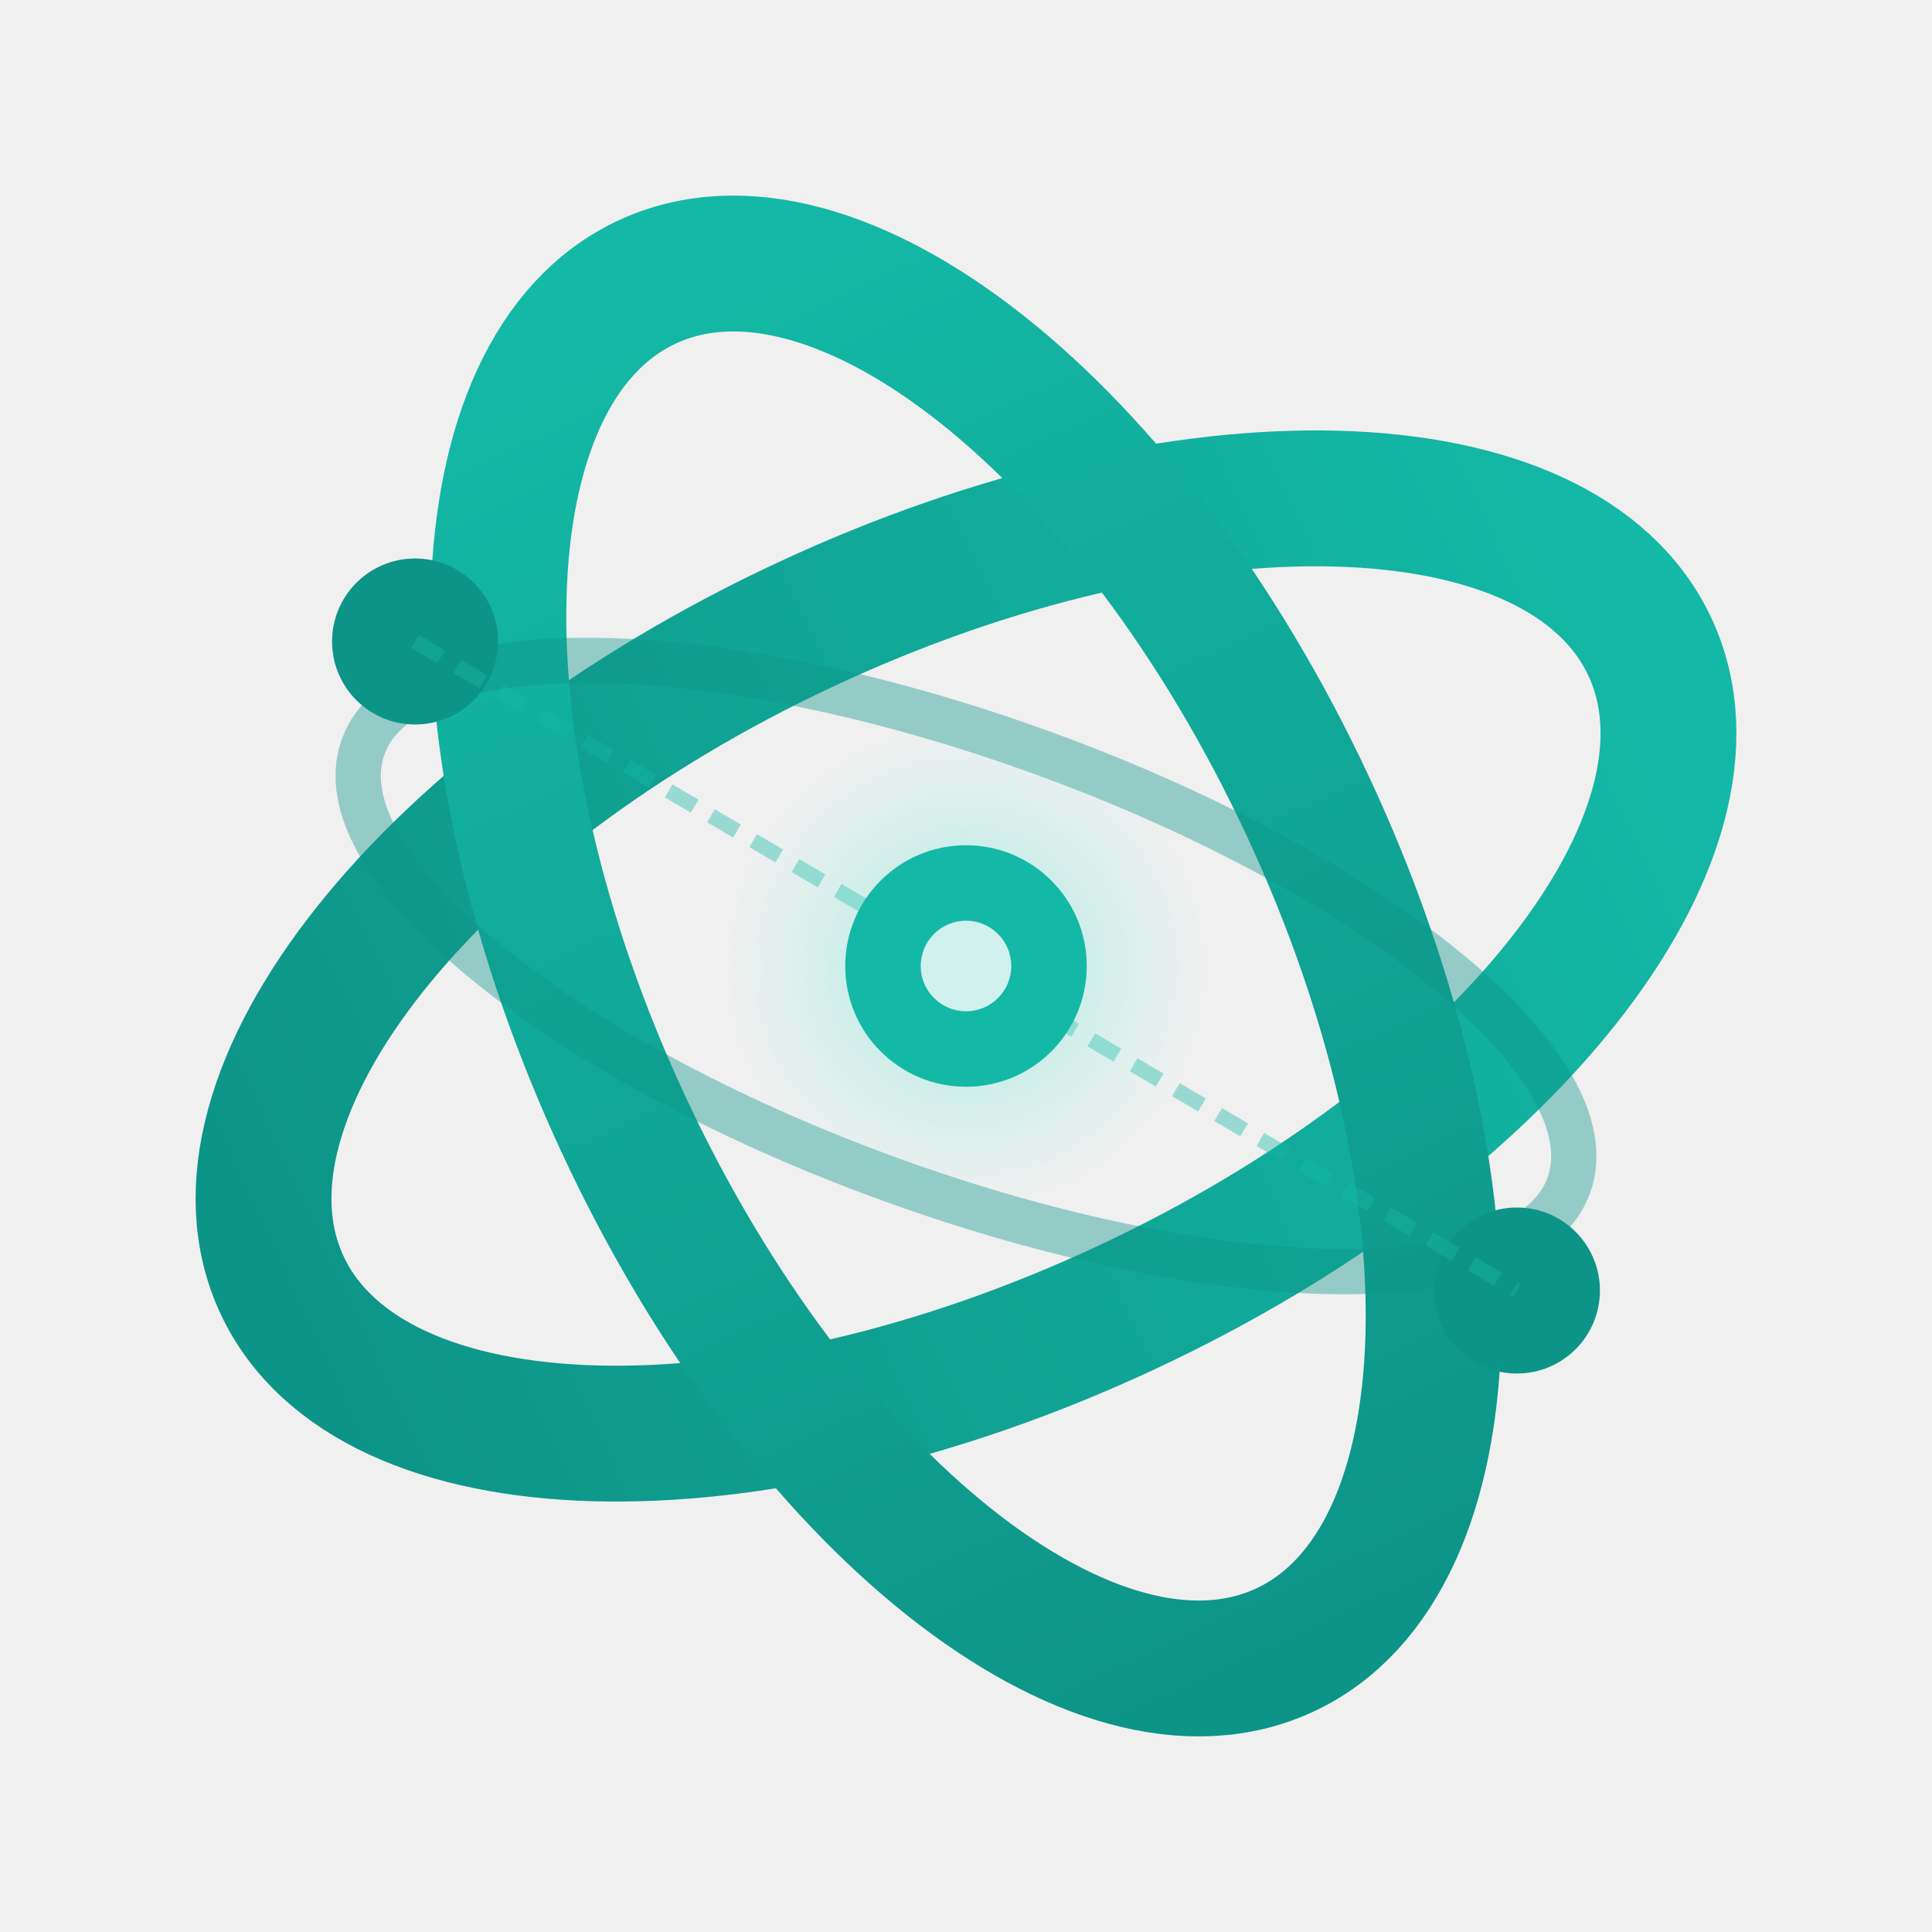
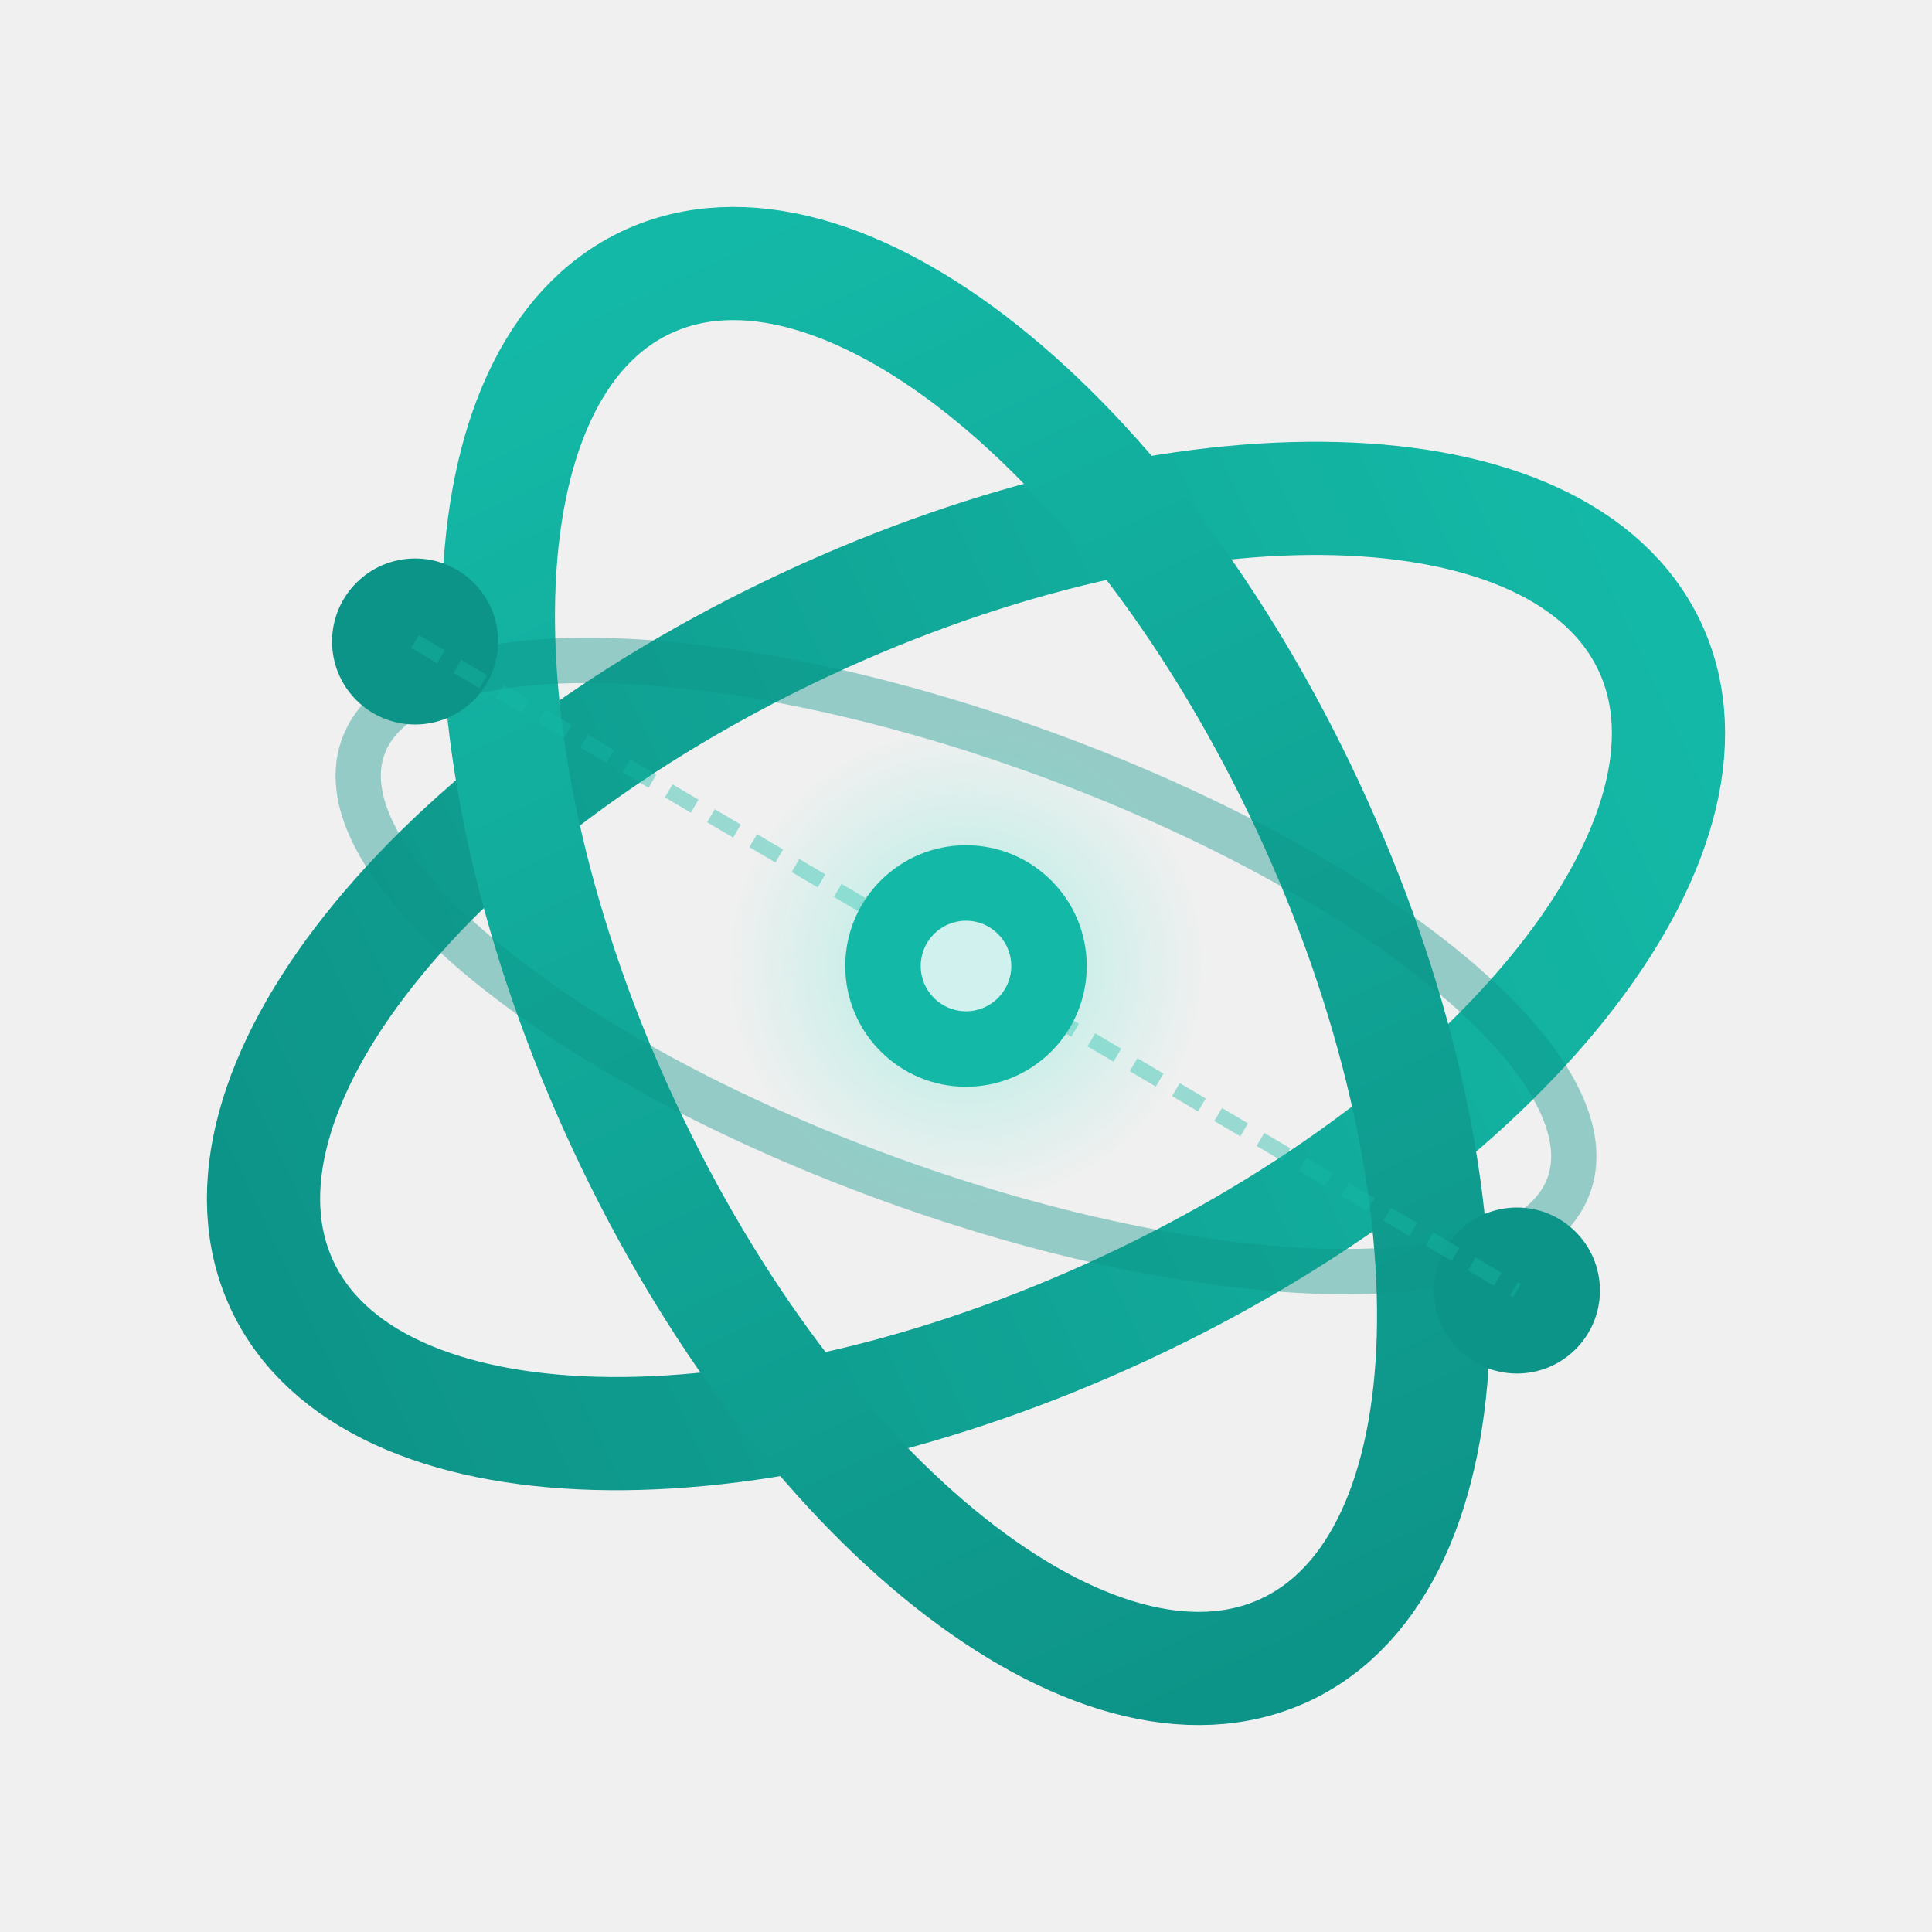
<svg xmlns="http://www.w3.org/2000/svg" viewBox="0 0 512 512">
  <defs>
    <linearGradient id="ent-a" x1="0%" y1="0%" x2="100%" y2="0%">
      <stop offset="0%" stop-color="#0D9488" />
      <stop offset="100%" stop-color="#14B8A6" />
    </linearGradient>
    <linearGradient id="ent-b" x1="0%" y1="0%" x2="100%" y2="0%">
      <stop offset="0%" stop-color="#14B8A6" />
      <stop offset="100%" stop-color="#0D9488" />
    </linearGradient>
    <radialGradient id="ent-glow">
      <stop offset="0%" stop-color="#5EEAD4" stop-opacity="0.45" />
      <stop offset="100%" stop-color="#5EEAD4" stop-opacity="0" />
    </radialGradient>
  </defs>
-   <ellipse cx="256" cy="256" rx="200" ry="100" fill="none" stroke="url(#ent-a)" stroke-width="36" transform="rotate(-25 256 256)" />
-   <ellipse cx="256" cy="256" rx="200" ry="100" fill="none" stroke="url(#ent-b)" stroke-width="36" transform="rotate(65 256 256)" />
+   <ellipse cx="256" cy="256" rx="200" ry="100" fill="none" stroke="url(#ent-a)" stroke-width="30" transform="rotate(-25 256 256)" />
+   <ellipse cx="256" cy="256" rx="200" ry="100" fill="none" stroke="url(#ent-b)" stroke-width="30" transform="rotate(65 256 256)" />
  <ellipse cx="256" cy="256" rx="170" ry="60" fill="none" stroke="#0D9488" stroke-width="12" opacity="0.4" transform="rotate(20 256 256)" />
  <circle cx="110" cy="170" r="22" fill="#0D9488" />
  <circle cx="402" cy="342" r="22" fill="#0D9488" />
  <line x1="110" y1="170" x2="402" y2="342" stroke="#14B8A6" stroke-width="4" opacity="0.4" stroke-dasharray="8 5" />
  <circle cx="256" cy="256" r="64" fill="url(#ent-glow)" />
  <circle cx="256" cy="256" r="32" fill="#14B8A6" />
  <circle cx="256" cy="256" r="12" fill="#FFFFFF" opacity="0.8" />
</svg>
